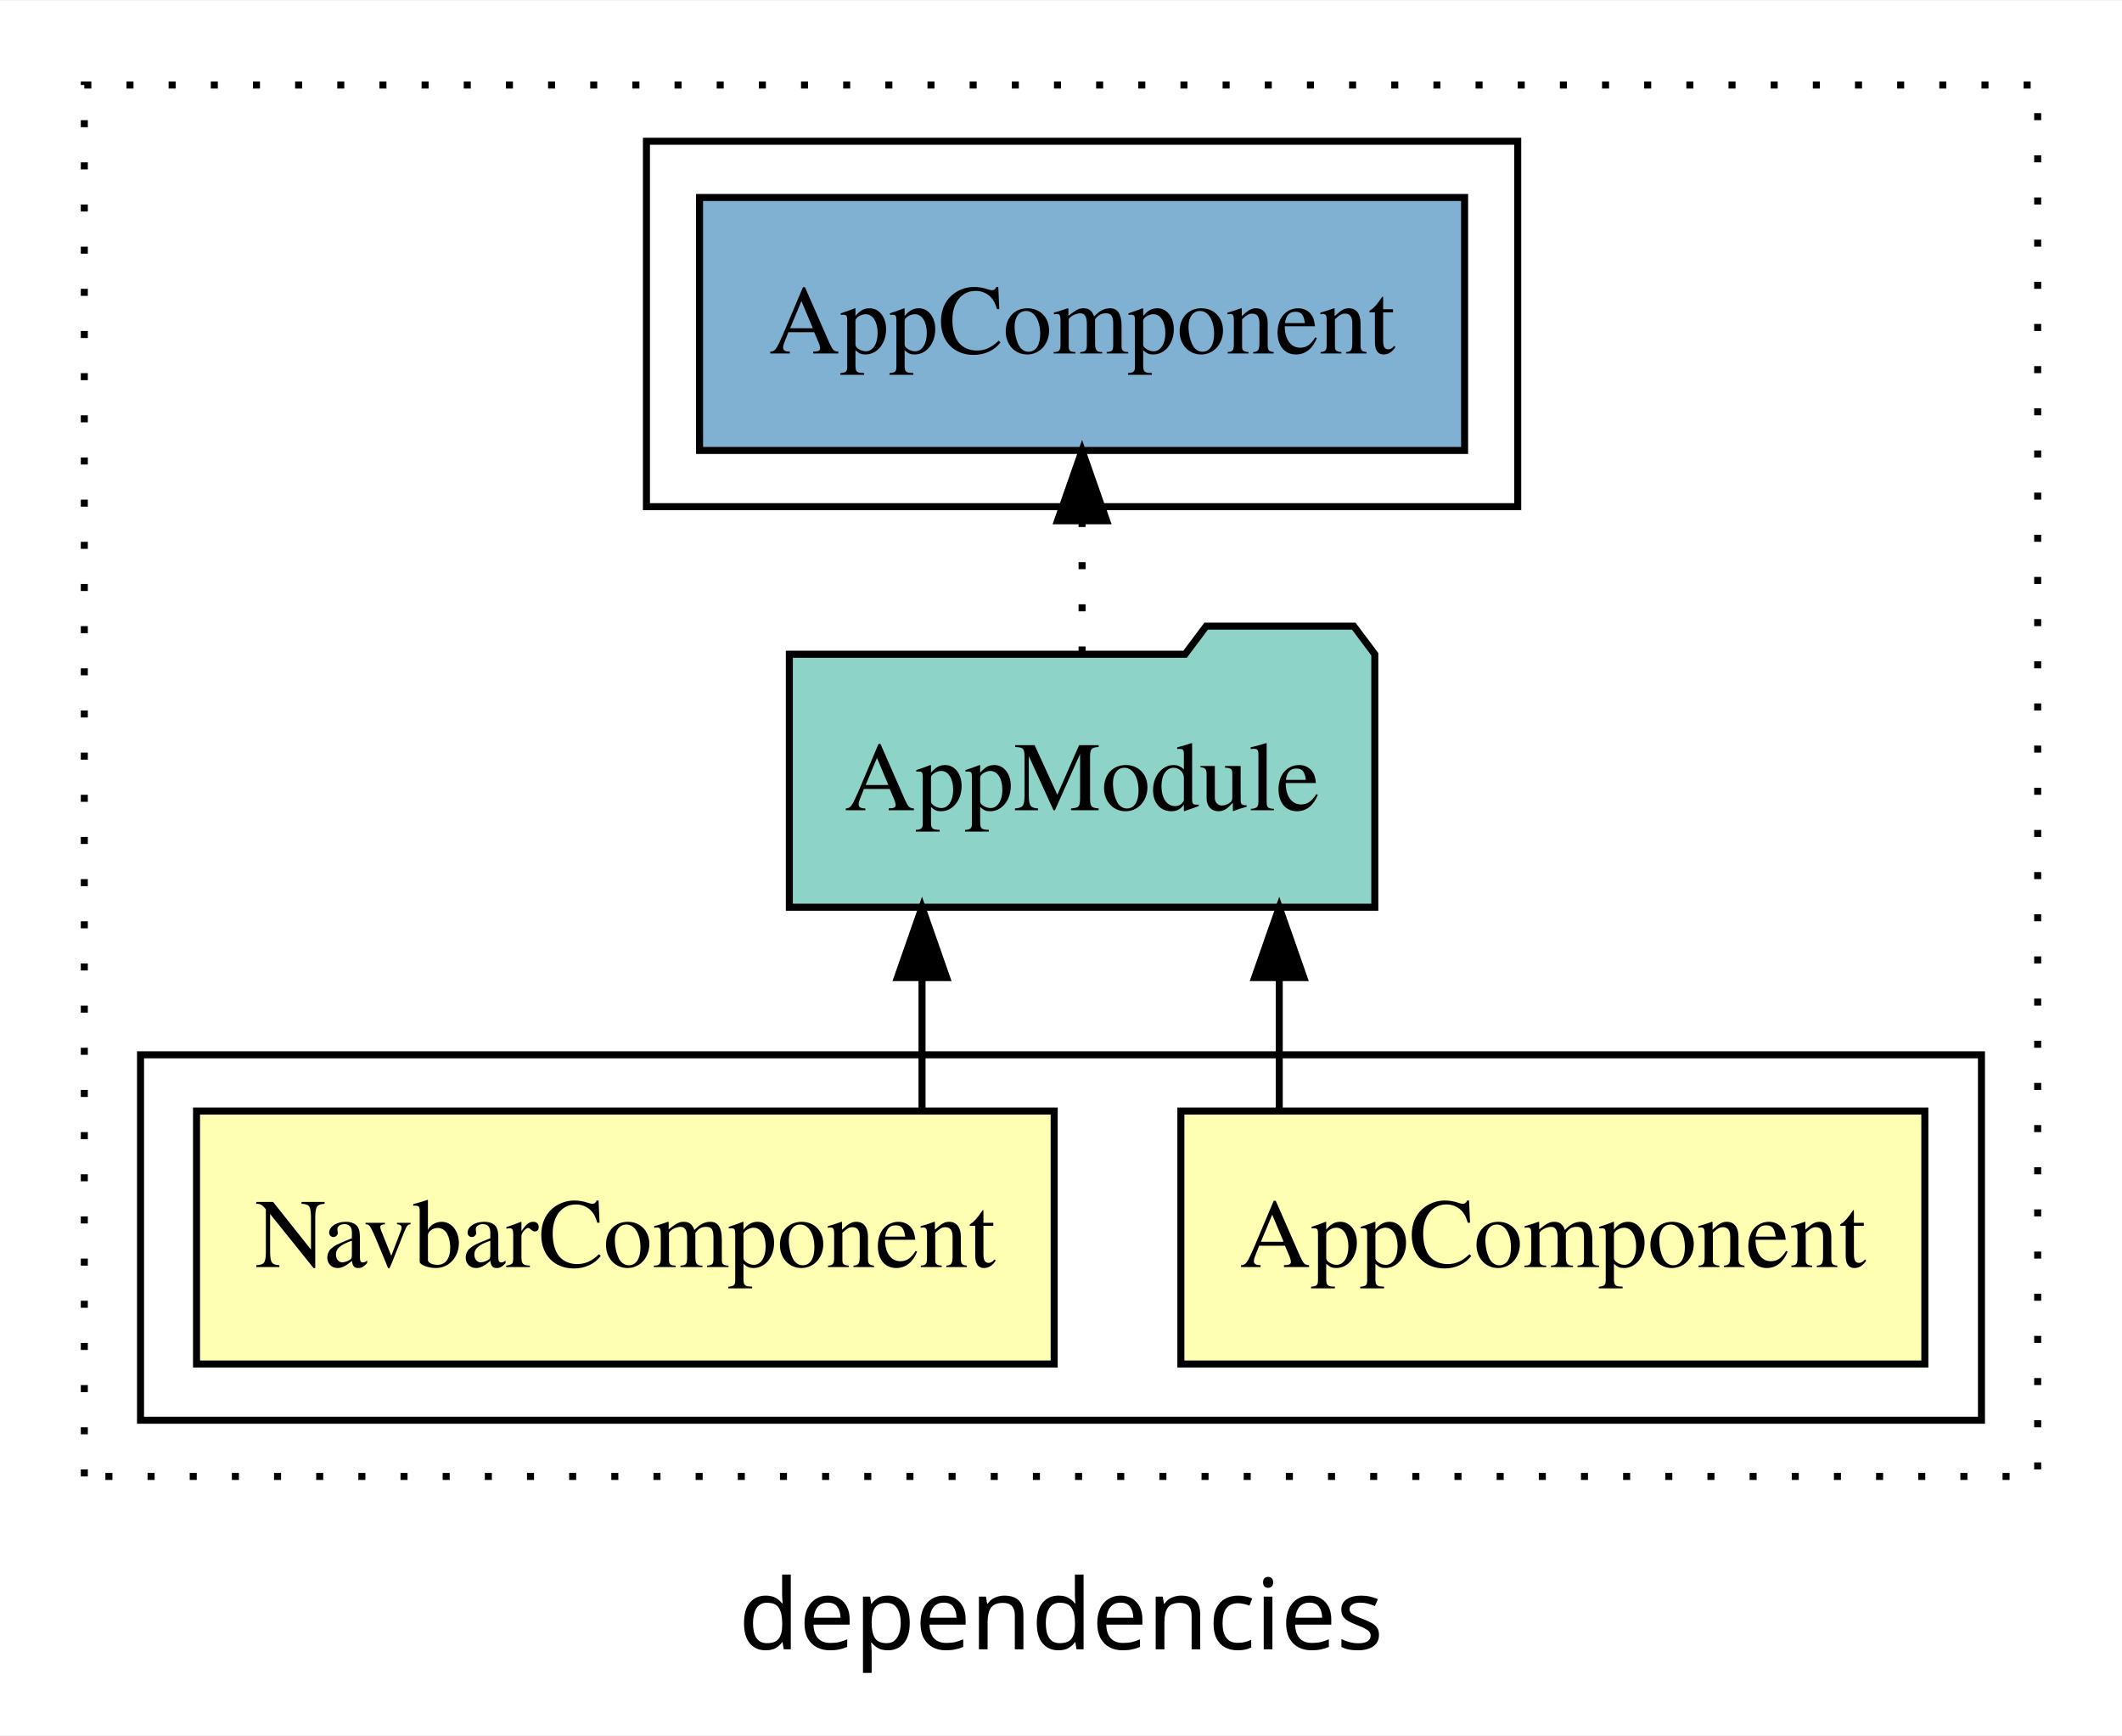
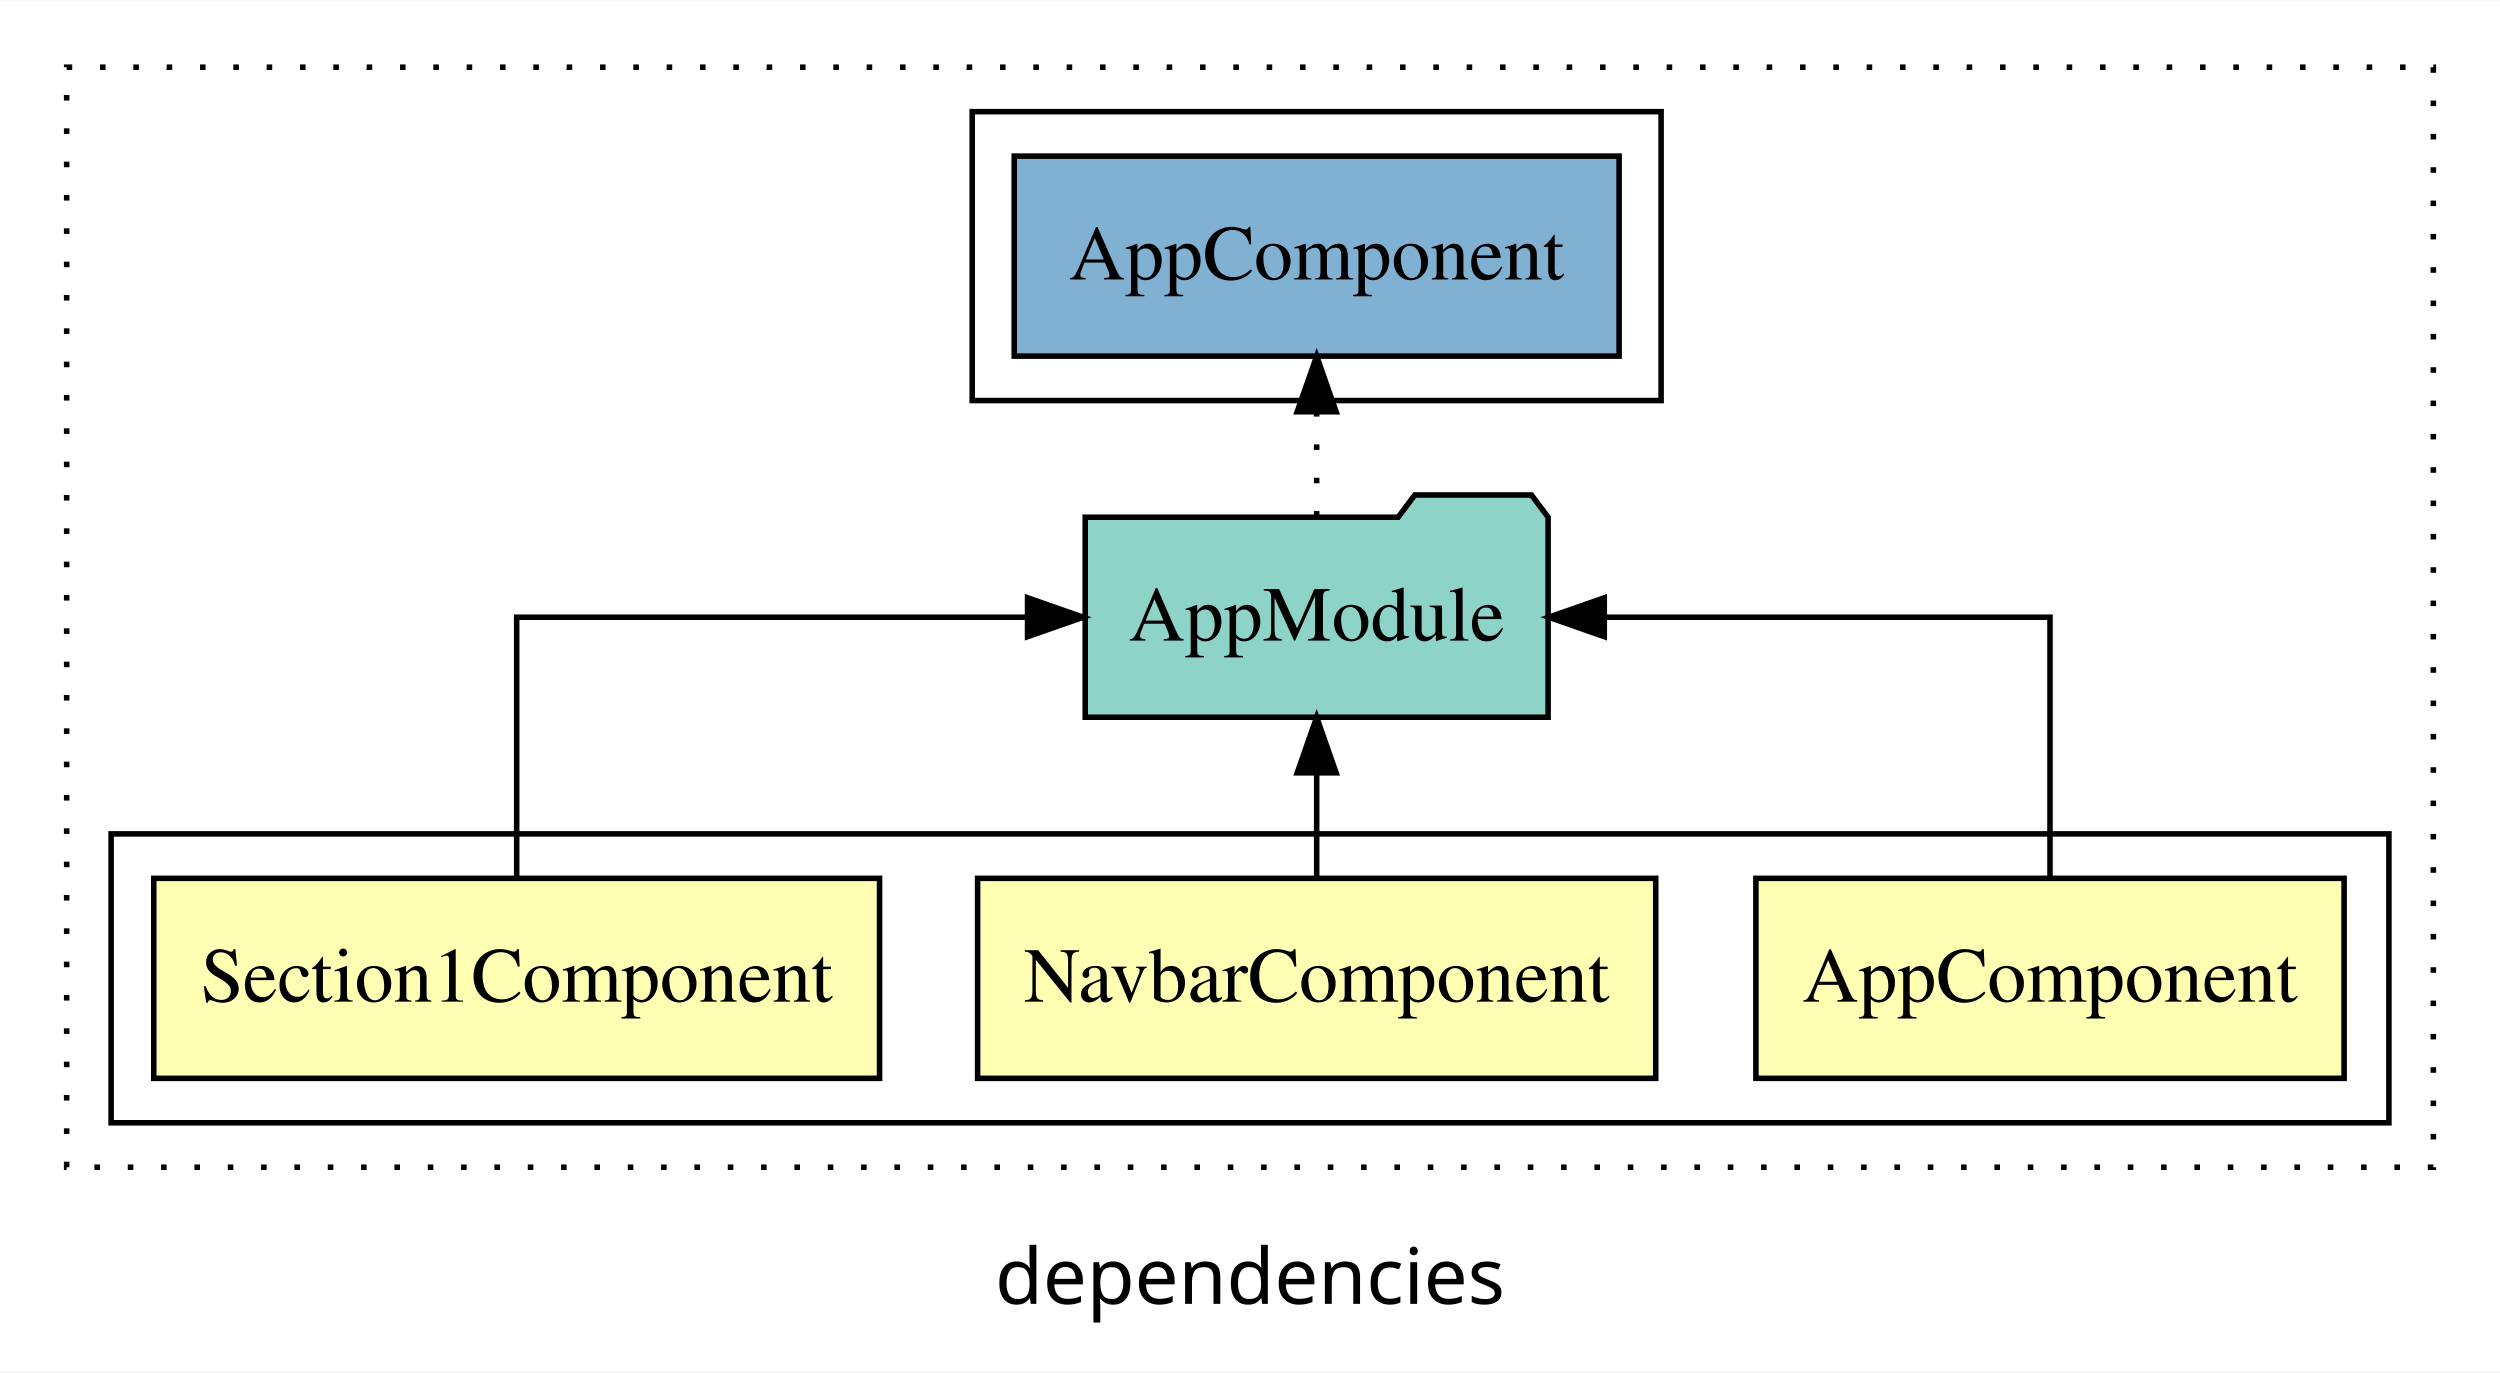
- <svg xmlns="http://www.w3.org/2000/svg" height="247pt" viewBox="0.00 0.00 302.00 246.80" width="302pt">
+ <svg xmlns="http://www.w3.org/2000/svg" height="247pt" viewBox="0.00 0.00 450.00 246.80" width="450pt">
  <g class="graph" id="graph0" transform="scale(1 1) rotate(0) translate(4 242.8)">
-     <polygon fill="white" points="-4,4 -4,-242.8 298,-242.8 298,4 -4,4" stroke="transparent" />
-     <text font-family="sans-serif" font-size="14.00" text-anchor="middle" x="147" y="-8.2">dependencies</text>
+     <polygon fill="white" points="-4,4 -4,-242.8 446,-242.8 446,4 -4,4" stroke="transparent" />
+     <text font-family="sans-serif" font-size="14.00" text-anchor="middle" x="221" y="-8.2">dependencies</text>
    <g class="cluster" id="clust1">
-       <polygon fill="none" points="8,-32.8 8,-230.8 286,-230.8 286,-32.8 8,-32.8" stroke="black" stroke-dasharray="1,5" />
-     </g>
-     <g class="cluster" id="clust7">
-       <polygon fill="none" points="88,-170.8 88,-222.8 212,-222.8 212,-170.8 88,-170.8" stroke="black" />
+       <polygon fill="none" points="8,-32.8 8,-230.8 434,-230.8 434,-32.8 8,-32.8" stroke="black" stroke-dasharray="1,5" />
    </g>
    <g class="cluster" id="clust2">
-       <polygon fill="none" points="16,-40.8 16,-92.8 278,-92.8 278,-40.8 16,-40.8" stroke="black" />
+       <polygon fill="none" points="16,-40.8 16,-92.8 426,-92.8 426,-40.8 16,-40.8" stroke="black" />
+     </g>
+     <g class="cluster" id="clust8">
+       <polygon fill="none" points="171,-170.8 171,-222.8 295,-222.8 295,-170.8 171,-170.8" stroke="black" />
    </g>
    <g class="node" id="node1">
-       <polygon fill="#ffffb3" points="269.94,-84.8 164.06,-84.8 164.06,-48.8 269.94,-48.8 269.94,-84.8" stroke="black" />
-       <text font-family="Times,serif" font-size="14.00" text-anchor="middle" x="217" y="-62.6">AppComponent</text>
+       <polygon fill="#ffffb3" points="417.94,-84.8 312.06,-84.8 312.06,-48.8 417.94,-48.8 417.94,-84.8" stroke="black" />
+       <text font-family="Times,serif" font-size="14.00" text-anchor="middle" x="365" y="-62.6">AppComponent</text>
+     </g>
+     <g class="node" id="node4">
+       <polygon fill="#8dd3c7" points="274.66,-149.8 271.66,-153.8 250.66,-153.8 247.66,-149.8 191.34,-149.8 191.34,-113.8 274.66,-113.8 274.66,-149.8" stroke="black" />
+       <text font-family="Times,serif" font-size="14.00" text-anchor="middle" x="233" y="-127.6">AppModule</text>
+     </g>
+     <g class="edge" id="edge1">
+       <path d="M365,-84.91C365,-104.14 365,-131.8 365,-131.8 365,-131.8 284.77,-131.8 284.77,-131.8" fill="none" stroke="black" />
+       <polygon fill="black" points="284.77,-128.3 274.77,-131.8 284.77,-135.3 284.77,-128.3" stroke="black" />
+     </g>
+     <g class="node" id="node2">
+       <polygon fill="#ffffb3" points="294.03,-84.8 171.97,-84.8 171.97,-48.8 294.03,-48.8 294.03,-84.8" stroke="black" />
+       <text font-family="Times,serif" font-size="14.00" text-anchor="middle" x="233" y="-62.6">NavbarComponent</text>
+     </g>
+     <g class="edge" id="edge2">
+       <path d="M233,-84.91C233,-84.91 233,-103.79 233,-103.79" fill="none" stroke="black" />
+       <polygon fill="black" points="229.5,-103.79 233,-113.79 236.5,-103.79 229.5,-103.79" stroke="black" />
    </g>
    <g class="node" id="node3">
-       <polygon fill="#8dd3c7" points="191.66,-149.8 188.66,-153.8 167.66,-153.8 164.66,-149.8 108.34,-149.8 108.34,-113.8 191.66,-113.8 191.66,-149.8" stroke="black" />
-       <text font-family="Times,serif" font-size="14.00" text-anchor="middle" x="150" y="-127.6">AppModule</text>
-     </g>
-     <g class="edge" id="edge1">
-       <path d="M178.06,-84.91C178.06,-84.91 178.06,-103.79 178.06,-103.79" fill="none" stroke="black" />
-       <polygon fill="black" points="174.56,-103.79 178.06,-113.79 181.56,-103.79 174.56,-103.79" stroke="black" />
-     </g>
-     <g class="node" id="node2">
-       <polygon fill="#ffffb3" points="146.03,-84.8 23.97,-84.8 23.97,-48.8 146.03,-48.8 146.03,-84.8" stroke="black" />
-       <text font-family="Times,serif" font-size="14.00" text-anchor="middle" x="85" y="-62.6">NavbarComponent</text>
-     </g>
-     <g class="edge" id="edge2">
-       <path d="M127.22,-84.91C127.22,-84.91 127.22,-103.79 127.22,-103.79" fill="none" stroke="black" />
-       <polygon fill="black" points="123.72,-103.79 127.22,-113.79 130.72,-103.79 123.72,-103.79" stroke="black" />
-     </g>
-     <g class="node" id="node4">
-       <polygon fill="#80b1d3" points="204.44,-214.8 95.56,-214.8 95.56,-178.8 204.44,-178.8 204.44,-214.8" stroke="black" />
-       <text font-family="Times,serif" font-size="14.00" text-anchor="middle" x="150" y="-192.6">AppComponent </text>
+       <polygon fill="#ffffb3" points="154.32,-84.8 23.68,-84.8 23.68,-48.8 154.32,-48.8 154.32,-84.8" stroke="black" />
+       <text font-family="Times,serif" font-size="14.00" text-anchor="middle" x="89" y="-62.6">Section1Component</text>
    </g>
    <g class="edge" id="edge3">
-       <path d="M150,-149.91C150,-149.91 150,-168.79 150,-168.79" fill="none" stroke="black" stroke-dasharray="1,5" />
-       <polygon fill="black" points="146.5,-168.79 150,-178.79 153.5,-168.79 146.5,-168.79" stroke="black" />
+       <path d="M89,-84.91C89,-104.14 89,-131.8 89,-131.8 89,-131.8 180.96,-131.8 180.96,-131.8" fill="none" stroke="black" />
+       <polygon fill="black" points="180.96,-135.3 190.96,-131.8 180.96,-128.3 180.96,-135.3" stroke="black" />
+     </g>
+     <g class="node" id="node5">
+       <polygon fill="#80b1d3" points="287.44,-214.8 178.56,-214.8 178.56,-178.8 287.44,-178.8 287.44,-214.8" stroke="black" />
+       <text font-family="Times,serif" font-size="14.00" text-anchor="middle" x="233" y="-192.6">AppComponent </text>
+     </g>
+     <g class="edge" id="edge4">
+       <path d="M233,-149.91C233,-149.91 233,-168.79 233,-168.79" fill="none" stroke="black" stroke-dasharray="1,5" />
+       <polygon fill="black" points="229.5,-168.79 233,-178.79 236.5,-168.79 229.5,-168.79" stroke="black" />
    </g>
  </g>
</svg>
